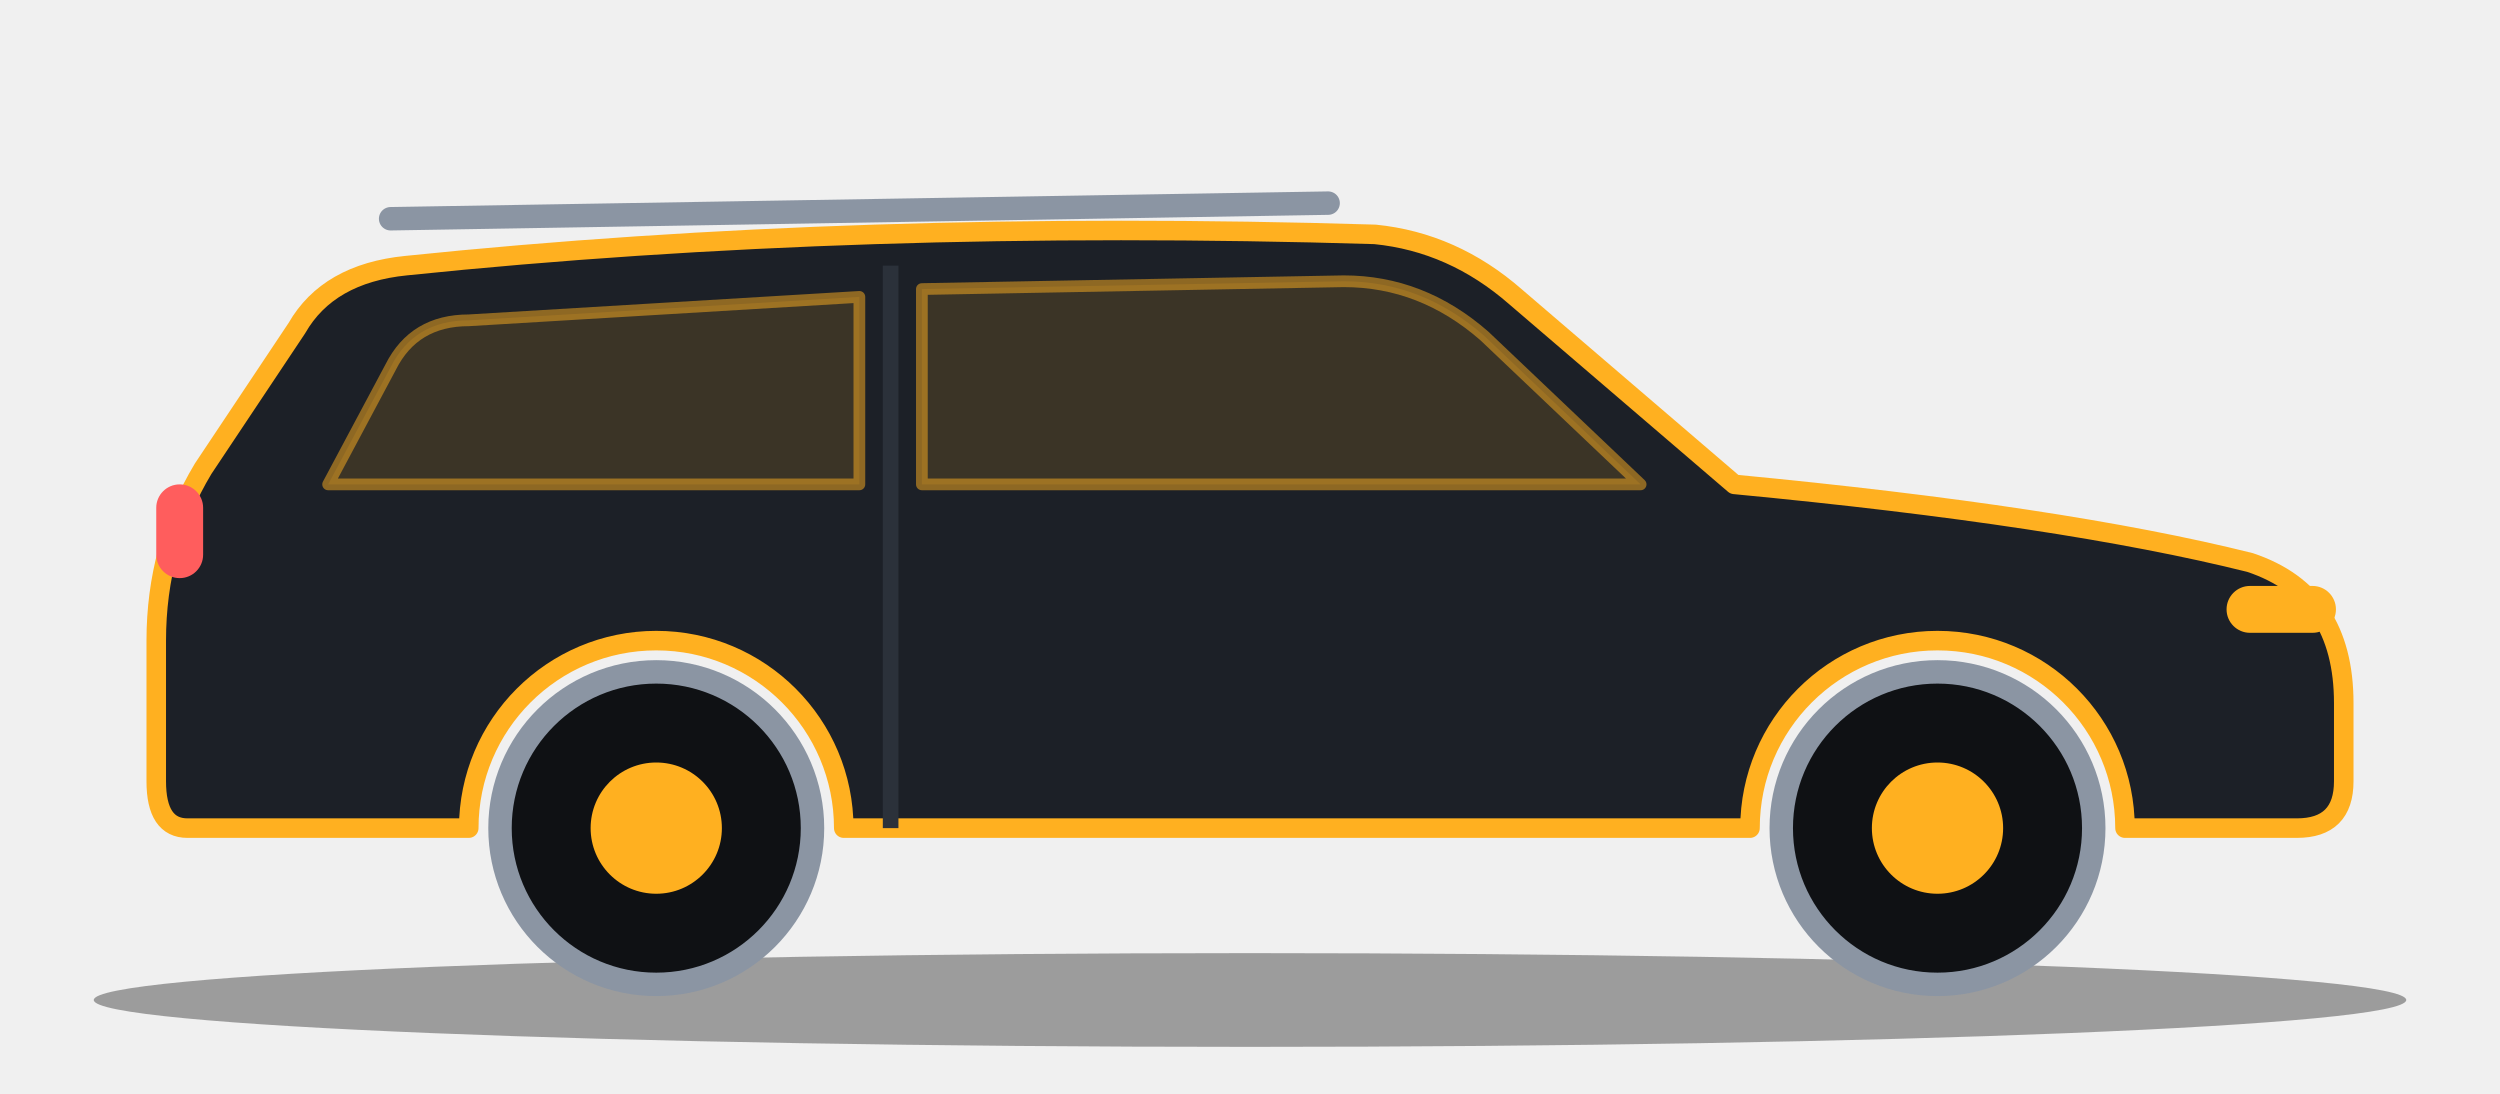
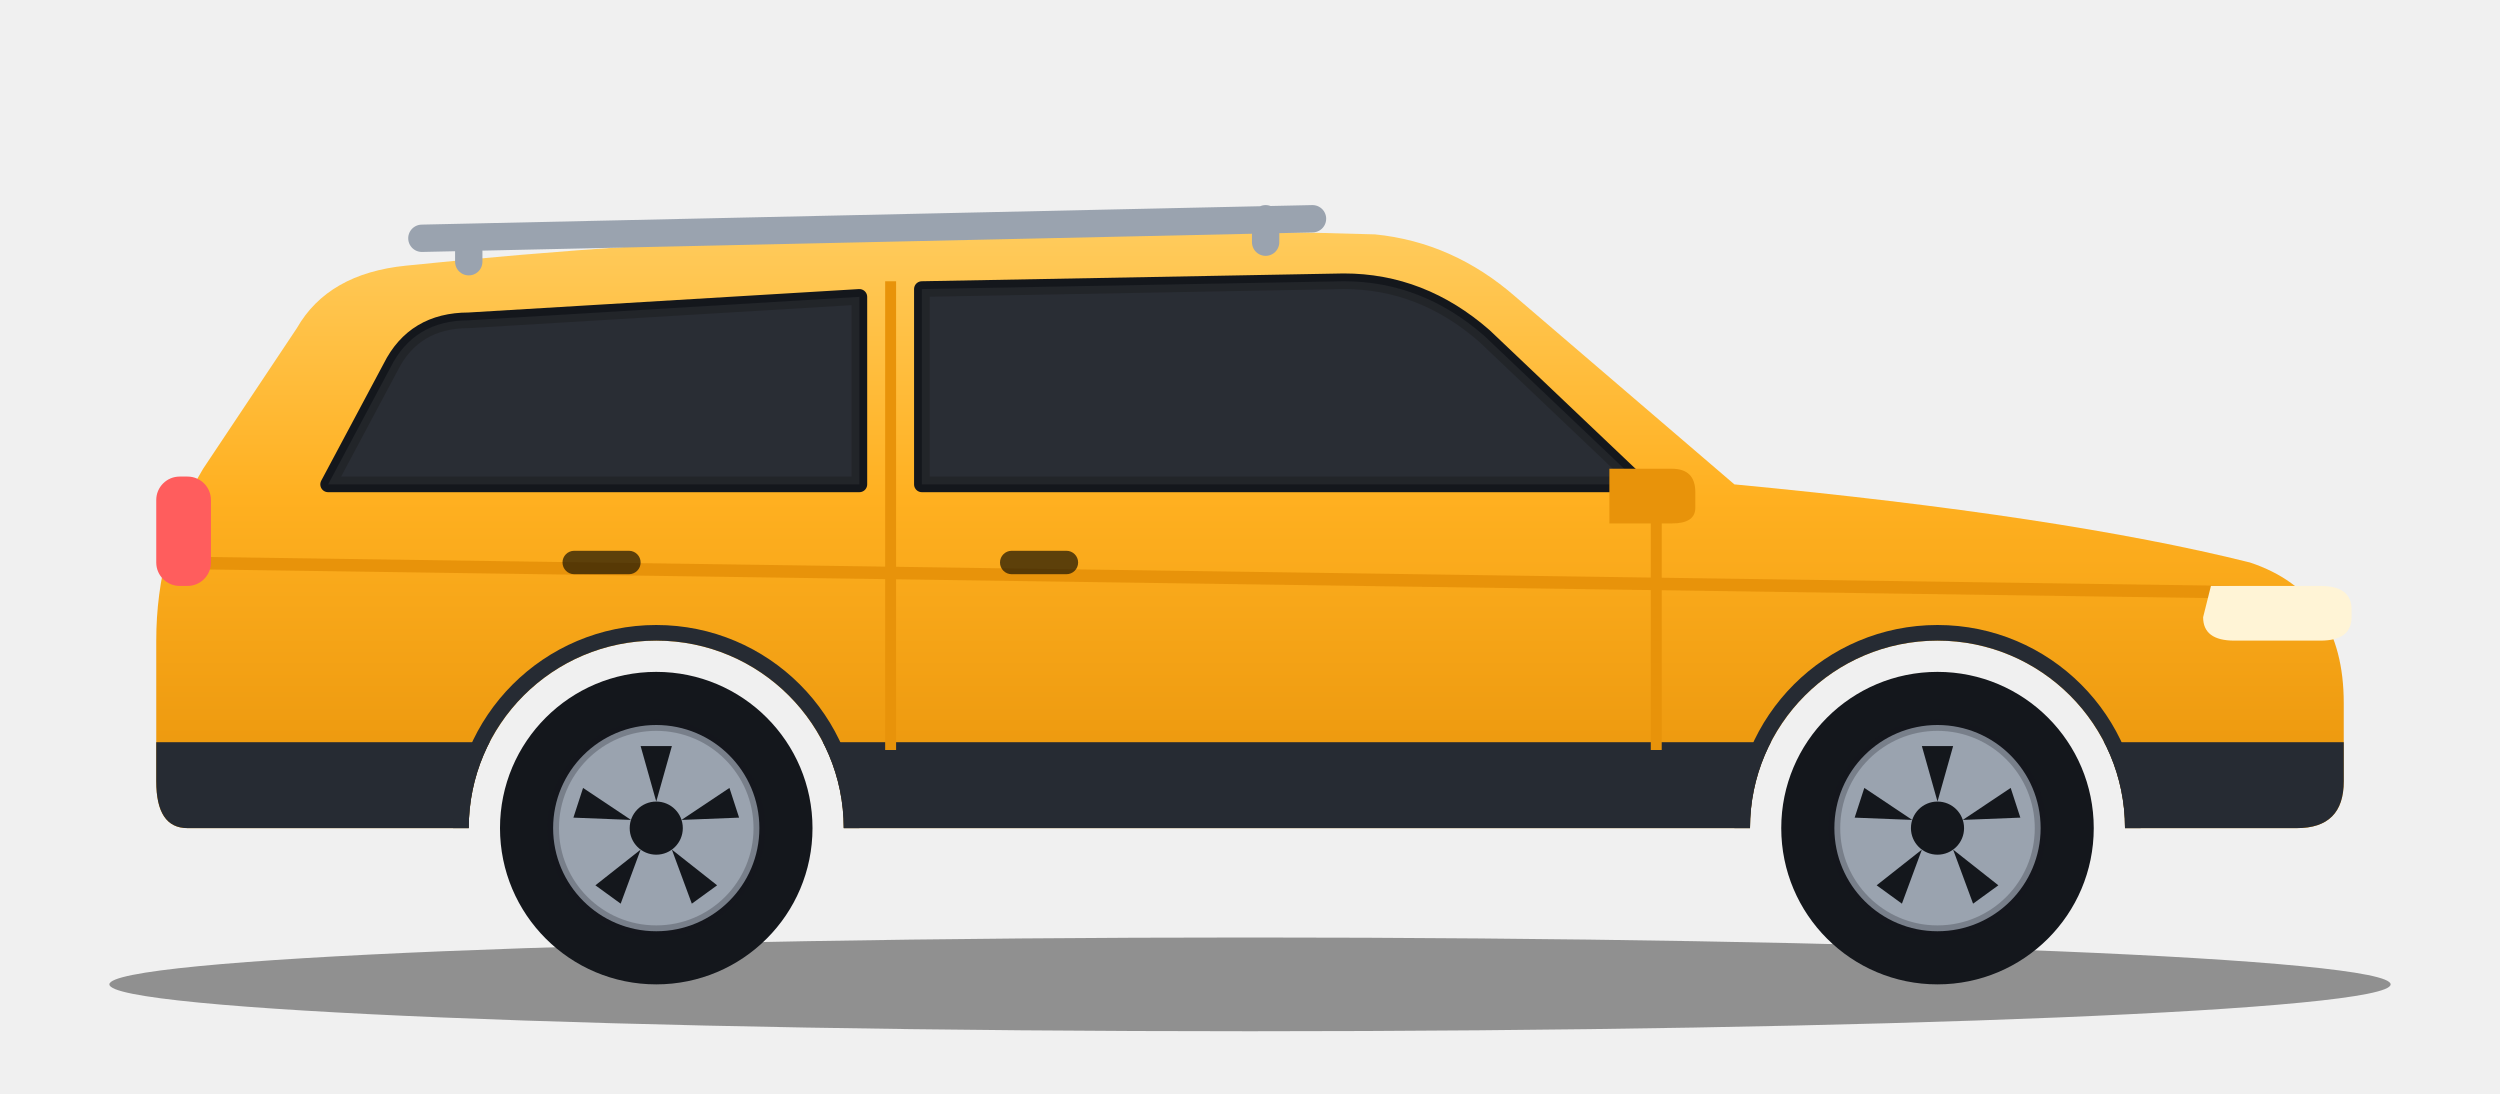
<svg xmlns="http://www.w3.org/2000/svg" viewBox="0 0 320 140" fill="none">
-   <ellipse cx="160" cy="128" rx="148" ry="6" fill="#000" opacity=".35" />
-   <path d="M24 106Q20 106 20 100L20 82Q20 70 26 60L38 42Q42 35 52 34Q110 28 176 30Q186 31 194 38L222 62Q264 66 288 72Q300 76 300 90L300 100Q300 106 294 106L272 106A24 24 0 0 0 224 106L108 106A24 24 0 0 0 60 106Z" fill="#1c2027" stroke="#ffb020" stroke-width="2.5" stroke-linejoin="round" />
-   <path d="M42 62L50 47Q53 41 60 41L110 38L110 62Z" fill="#ffb020" fill-opacity=".14" stroke="#ffb020" stroke-opacity=".5" stroke-width="1.5" stroke-linejoin="round" />
-   <path d="M118 37L172 36Q182 36 190 43L210 62L118 62Z" fill="#ffb020" fill-opacity=".14" stroke="#ffb020" stroke-opacity=".5" stroke-width="1.5" stroke-linejoin="round" />
-   <path d="M114 34v72" stroke="#2b313a" stroke-width="2" />
-   <rect x="285" y="75" width="14" height="6" rx="3" fill="#ffb020" />
-   <rect x="20" y="62" width="6" height="12" rx="3" fill="#ff5d5d" />
-   <path d="M50 28L170 26" stroke="#8b95a3" stroke-width="3" stroke-linecap="round" />
-   <circle cx="84" cy="106" r="20" fill="#0f1114" stroke="#8b95a3" stroke-width="3" />
-   <circle cx="84" cy="106" r="8.4" fill="#ffb020" />
-   <circle cx="248" cy="106" r="20" fill="#0f1114" stroke="#8b95a3" stroke-width="3" />
-   <circle cx="248" cy="106" r="8.4" fill="#ffb020" />
+   <ellipse cx="160" cy="126" rx="146" ry="6" fill="#000" opacity=".4" />
+   <defs>
+     <linearGradient id="c-paint" x1="0" y1="0" x2="0" y2="1">
+       <stop offset="0" stop-color="#ffcb5c" />
+       <stop offset=".45" stop-color="#ffb020" />
+       <stop offset="1" stop-color="#e8930a" />
+     </linearGradient>
+     <clipPath id="c-clip">
+       <path d="M24 106Q20 106 20 100L20 82Q20 70 26 60L38 42Q42 35 52 34Q110 28 176 30Q186 31 194 38L222 62Q264 66 288 72Q300 76 300 90L300 100Q300 106 294 106L272 106A24 24 0 0 0 224 106L108 106A24 24 0 0 0 60 106Z" />
+     </clipPath>
+   </defs>
+   <path d="M24 106Q20 106 20 100L20 82Q20 70 26 60L38 42Q42 35 52 34Q110 28 176 30Q186 31 194 38L222 62Q264 66 288 72Q300 76 300 90L300 100Q300 106 294 106L272 106A24 24 0 0 0 224 106L108 106A24 24 0 0 0 60 106Z" fill="url(#c-paint)" />
+   <g clip-path="url(#c-clip)">
+     <rect x="0" y="95" width="320" height="20" fill="#262b33" />
+     <circle cx="84" cy="106" r="26" fill="#262b33" />
+     <circle cx="248" cy="106" r="26" fill="#262b33" />
+     <path d="M20 72L300 76" stroke="#e8930a" stroke-width="1.6" />
+     <path d="M114 36v60" stroke="#e8930a" stroke-width="1.4" />
+     <path d="M212 62v34" stroke="#e8930a" stroke-width="1.4" />
+   </g>
+   <path d="M42 62L50 47Q53 41 60 41L110 38L110 62Z" fill="#1c2027" stroke="#14171c" stroke-width="2" stroke-linejoin="round" />
+   <path d="M118 37L172 36Q182 36 190 43L210 62L118 62Z" fill="#1c2027" stroke="#14171c" stroke-width="2" stroke-linejoin="round" />
+   <path d="M42 62L50 47Q53 41 60 41L110 38L110 62Z" fill="#fff" fill-opacity=".06" />
+   <path d="M118 37L172 36Q182 36 190 43L210 62L118 62Z" fill="#fff" fill-opacity=".06" />
+   <rect x="72" y="70.5" width="10" height="3" rx="1.5" fill="#1a1203" opacity=".7" />
+   <rect x="128" y="70.5" width="10" height="3" rx="1.5" fill="#1a1203" opacity=".7" />
+   <path d="M206 60h8q3 0 3 3v2q0 2-3 2h-8z" fill="#e8930a" />
+   <path d="M283 75h14q4 0 4 3v1q0 3-4 3h-11q-4 0-4-3z" fill="#fff4d6" />
+   <rect x="20" y="61" width="7" height="14" rx="3" fill="#ff5d5d" />
+   <path d="M54 30.5L168 28M60 30.5v3M162 28v3" stroke="#9aa3af" stroke-width="3.5" stroke-linecap="round" />
+   <g transform="translate(84 106)">
+     <circle r="20" fill="#14171c" />
+     <circle r="13.2" fill="#9aa3af" />
+     <g class="spin">
+       <path d="M0 -3.4L-2 -10.5h4z" transform="rotate(0)" fill="#14171c" />
+       <path d="M0 -3.4L-2 -10.5h4z" transform="rotate(72)" fill="#14171c" />
+       <path d="M0 -3.4L-2 -10.5h4z" transform="rotate(144)" fill="#14171c" />
+       <path d="M0 -3.4L-2 -10.5h4z" transform="rotate(216)" fill="#14171c" />
+       <path d="M0 -3.4L-2 -10.5h4z" transform="rotate(288)" fill="#14171c" />
+       <circle r="13.2" fill="none" stroke="#14171c" stroke-opacity=".25" stroke-width="1.5" />
+     </g>
+     <circle r="3.4" fill="#14171c" />
+   </g>
+   <g transform="translate(248 106)">
+     <circle r="20" fill="#14171c" />
+     <circle r="13.2" fill="#9aa3af" />
+     <g class="spin">
+       <path d="M0 -3.4L-2 -10.5h4z" transform="rotate(0)" fill="#14171c" />
+       <path d="M0 -3.4L-2 -10.5h4z" transform="rotate(72)" fill="#14171c" />
+       <path d="M0 -3.4L-2 -10.5h4z" transform="rotate(144)" fill="#14171c" />
+       <path d="M0 -3.4L-2 -10.5h4z" transform="rotate(216)" fill="#14171c" />
+       <path d="M0 -3.4L-2 -10.5h4z" transform="rotate(288)" fill="#14171c" />
+       <circle r="13.2" fill="none" stroke="#14171c" stroke-opacity=".25" stroke-width="1.5" />
+     </g>
+     <circle r="3.4" fill="#14171c" />
+   </g>
</svg>
